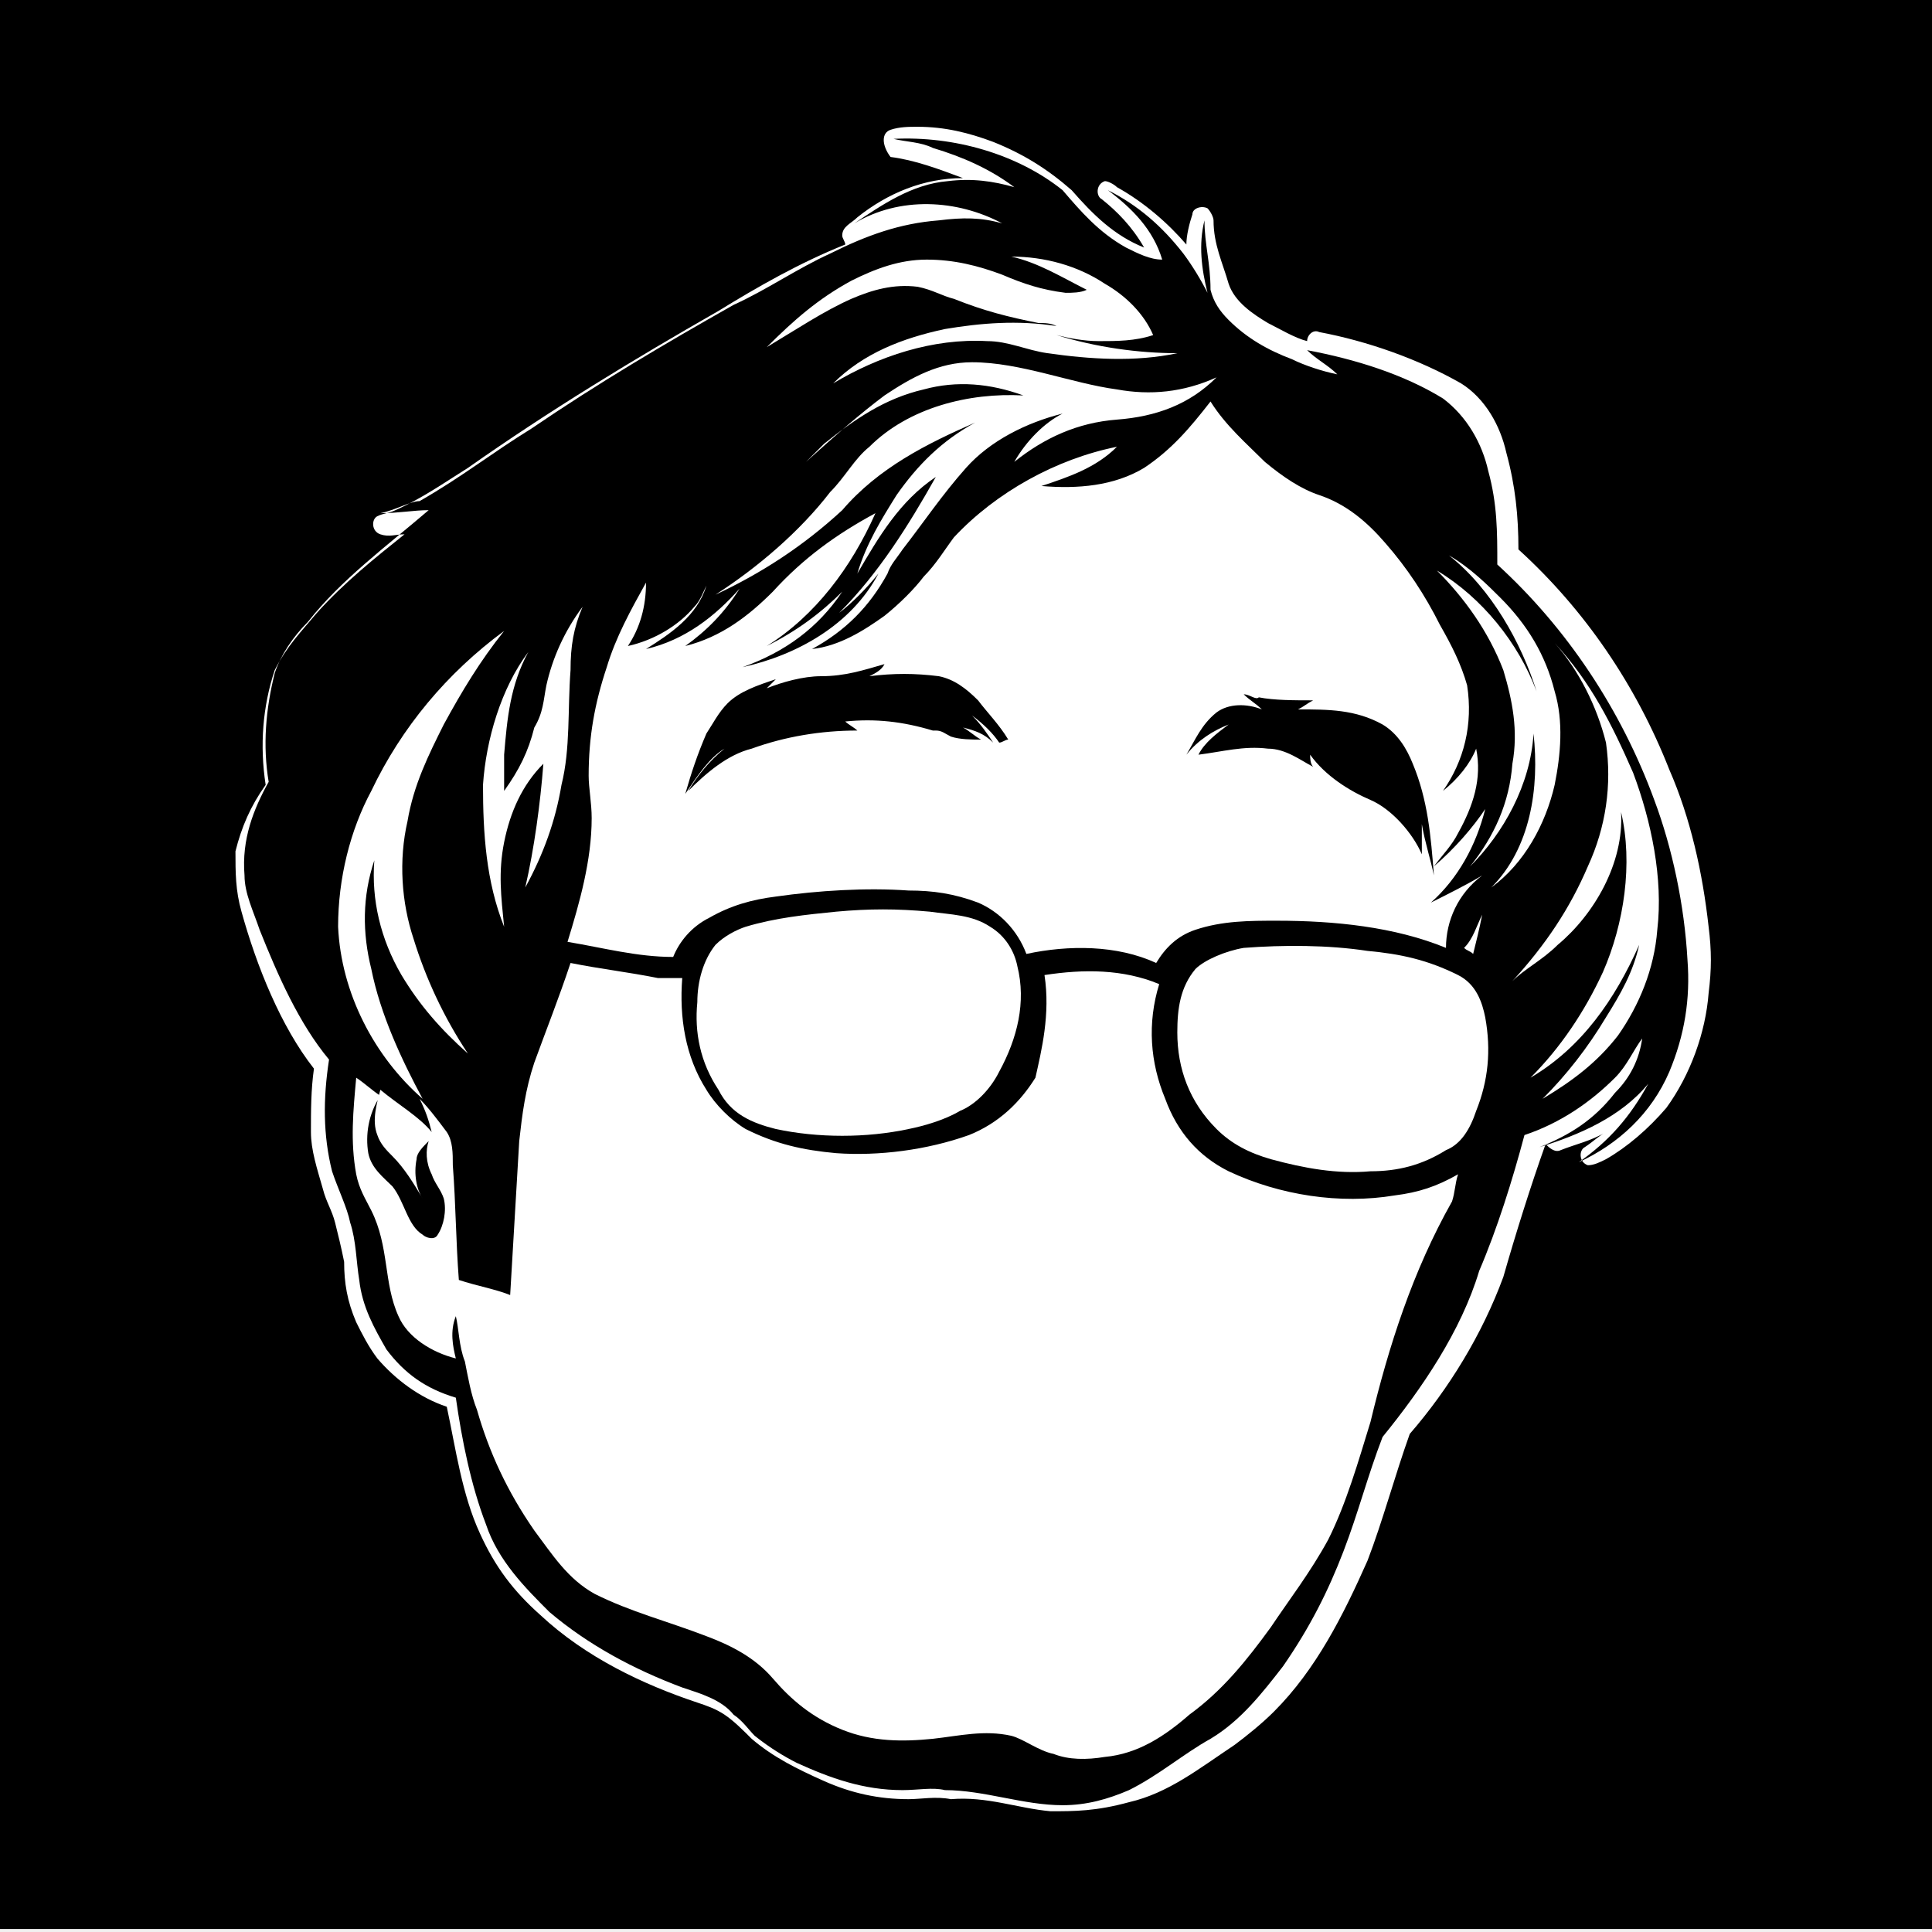
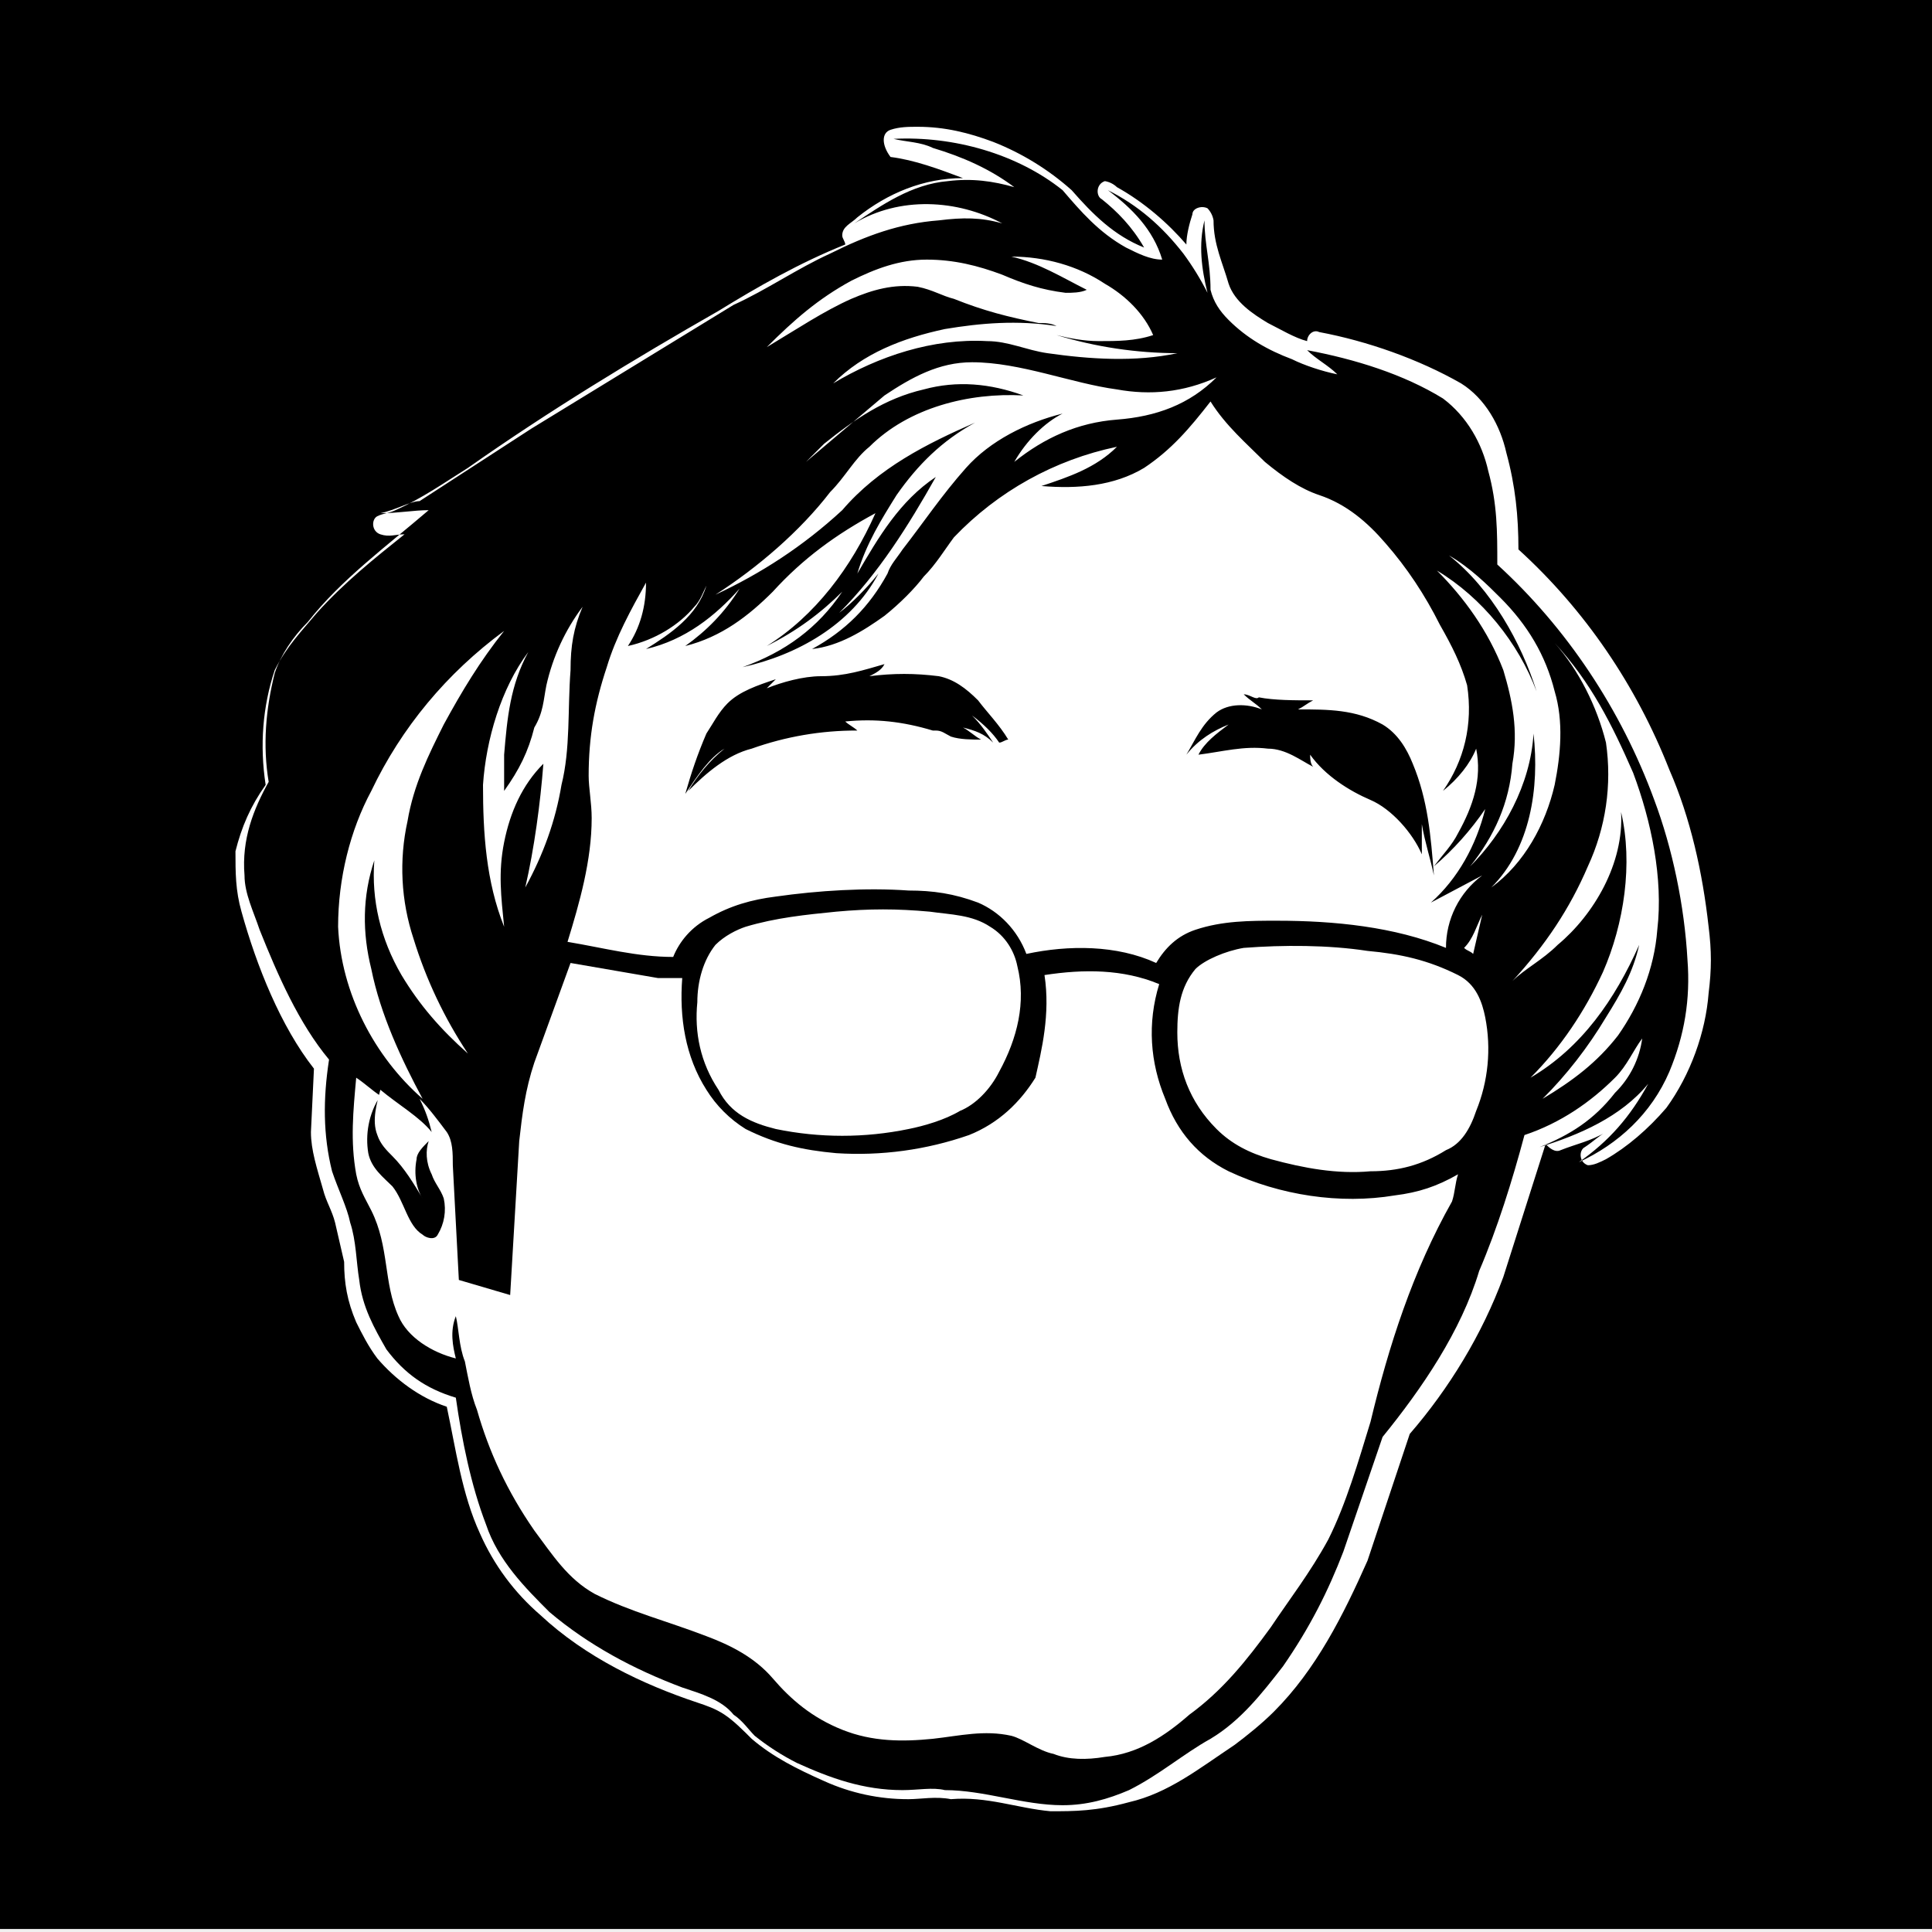
- <svg xmlns="http://www.w3.org/2000/svg" version="1.1" id="Layer_1" x="0px" y="0px" viewBox="0 0 64 64" style="enable-background:new 0 0 64 64;" xml:space="preserve">
-   <style type="text/css">
- 	.st0{fill:#FFFFFF;}
- </style>
-   <g id="Layer_2_00000158029372510716414120000012680685648114155940_">
-     <rect y="-0.1" width="64" height="64" />
-   </g>
-   <g id="_x23_ffffffff_00000090974933735041241200000001087064829001805228_">
-     <path class="st0" d="M29.5,4.3c0.3-0.1,0.6-0.1,0.9-0.1c0.9,0,1.7,0.2,2.5,0.5c1,0.4,1.8,0.9,2.6,1.6c0.7,0.8,1.4,1.5,2.4,1.9   c-0.4-0.7-0.9-1.2-1.4-1.6c-0.2-0.1-0.2-0.5,0.1-0.6c0.1,0,0.3,0.1,0.4,0.2c0.9,0.5,1.7,1.2,2.3,1.9c0-0.3,0.1-0.7,0.2-1   c0-0.2,0.3-0.3,0.5-0.2c0.1,0.1,0.2,0.3,0.2,0.4c0,0.8,0.3,1.4,0.5,2.1c0.2,0.6,0.8,1,1.3,1.3c0.4,0.2,0.9,0.5,1.3,0.6   c0-0.2,0.2-0.4,0.4-0.3c1.6,0.3,3.3,0.9,4.7,1.7c0.8,0.5,1.3,1.4,1.5,2.3c0.3,1.1,0.4,2.1,0.4,3.2c2.2,2,3.9,4.5,5,7.3   c0.7,1.6,1.1,3.4,1.3,5.2c0.1,0.8,0.1,1.4,0,2.2c-0.1,1.3-0.6,2.7-1.4,3.8c-0.6,0.7-1.3,1.3-2,1.7c-0.2,0.1-0.4,0.2-0.6,0.2   c-0.3-0.1-0.3-0.5-0.1-0.6c0.3-0.2,0.5-0.4,0.7-0.5c-0.5,0.3-1,0.4-1.5,0.6c-0.2,0.1-0.4-0.1-0.5-0.2c-0.5,1.4-1,3-1.4,4.4   c-0.7,1.9-1.8,3.7-3.1,5.2c-0.5,1.4-0.9,2.9-1.4,4.2c-0.8,1.8-1.7,3.6-3.1,5c-0.4,0.4-0.9,0.8-1.3,1.1c-1.2,0.8-2.2,1.6-3.5,1.9   C36.3,60,35.6,60,34.8,60c-1.1-0.1-2.1-0.5-3.3-0.4c-0.5-0.1-1,0-1.4,0c-1,0-1.9-0.2-2.8-0.6c-0.9-0.4-1.7-0.8-2.4-1.4   c-0.3-0.3-0.6-0.6-0.9-0.8s-0.6-0.3-0.9-0.4c-1.8-0.6-3.7-1.5-5.2-2.9c-0.9-0.8-1.5-1.6-2-2.7c-0.6-1.3-0.8-2.8-1.1-4.2   c-0.9-0.3-1.7-0.9-2.3-1.6c-0.3-0.4-0.5-0.8-0.7-1.2c-0.3-0.7-0.4-1.3-0.4-2c-0.1-0.5-0.2-0.9-0.3-1.3c-0.1-0.4-0.3-0.7-0.4-1.1   c-0.2-0.7-0.4-1.3-0.4-1.9c0-0.7,0-1.4,0.1-2.1C9.3,34,8.5,32,8,30.2c-0.2-0.7-0.2-1.3-0.2-2C8,27.4,8.3,26.7,8.8,26   c-0.2-1.3-0.1-2.6,0.3-3.8c0.4-0.8,0.9-1.3,1.4-1.9c0.9-1,1.9-1.8,2.9-2.6c-0.3,0-0.5,0.1-0.8,0s-0.3-0.5-0.1-0.6s0.4-0.1,0.6-0.2   c0.9-0.4,1.6-0.9,2.4-1.4c2.7-1.9,5.5-3.6,8.3-5.2c1.3-0.8,2.7-1.6,4.2-2.2c0-0.1-0.1-0.2-0.1-0.3c0-0.3,0.3-0.4,0.5-0.6   c1-0.8,2.2-1.3,3.5-1.3c-0.8-0.3-1.6-0.6-2.4-0.7C29.2,4.8,29.2,4.4,29.5,4.3 M29.6,4.6c0.4,0.1,0.9,0.1,1.3,0.3   c1,0.3,1.9,0.7,2.7,1.3C32.9,6,32.2,5.9,31.4,6c-1.2,0.1-2.2,0.8-3.1,1.4c1.5-0.9,3.4-0.8,4.9,0c-0.7-0.2-1.3-0.2-2.1-0.1   c-1.3,0.1-2.4,0.5-3.6,1.1c-1.1,0.5-2.1,1.2-3.2,1.7c-2.3,1.3-4.5,2.6-6.7,4.1c-1.3,0.8-2.3,1.6-3.7,2.4c-0.3,0-0.8,0.3-1.3,0.4   c0.6,0,1.1-0.1,1.6-0.1c-1.4,1.2-2.9,2.3-4,3.7c-0.5,0.5-0.9,1.1-1.1,1.7c-0.3,1.2-0.4,2.4-0.2,3.6C8.4,26.8,8,27.8,8.1,29   c0,0.6,0.3,1.2,0.5,1.8c0.6,1.5,1.3,3.1,2.3,4.3c-0.2,1.3-0.2,2.5,0.1,3.7c0.2,0.6,0.5,1.2,0.6,1.7c0.2,0.6,0.2,1.3,0.3,1.9   c0.1,0.9,0.5,1.6,0.9,2.3c0.6,0.8,1.3,1.3,2.3,1.6c0.2,1.4,0.5,2.9,1,4.2c0.4,1.2,1.3,2.1,2.1,2.9c1.3,1.1,2.8,1.9,4.4,2.5   c0.6,0.2,1.3,0.4,1.7,0.9c0.3,0.2,0.5,0.5,0.7,0.7c0.5,0.4,1,0.7,1.4,0.9c1.1,0.5,2.2,0.9,3.5,0.9c0.5,0,1-0.1,1.4,0   c1.3,0,2.6,0.5,3.9,0.5c0.8,0,1.5-0.2,2.2-0.5c1-0.5,1.8-1.2,2.7-1.7c1-0.6,1.7-1.5,2.4-2.4c0.9-1.3,1.5-2.5,2-3.8   c0.5-1.3,0.8-2.5,1.3-3.8c1.3-1.6,2.6-3.5,3.2-5.5c0.6-1.4,1.1-3,1.5-4.5c1.2-0.4,2.2-1.1,3-1.9c0.4-0.4,0.6-0.9,0.9-1.3   c-0.1,0.7-0.4,1.3-0.9,1.8c-0.7,0.9-1.5,1.4-2.5,1.8c1.3-0.4,2.7-1,3.6-2.1c-0.6,1.1-1.3,1.9-2.3,2.6c1.3-0.6,2.4-1.6,3-3   c0.5-1.2,0.7-2.4,0.6-3.7c-0.1-1.8-0.5-3.7-1.1-5.3c-1.1-3-2.9-5.7-5.2-7.8c0-1.1,0-2-0.3-3.1c-0.2-0.9-0.7-1.8-1.5-2.4   c-1.3-0.8-2.9-1.3-4.5-1.6c0.3,0.3,0.7,0.5,1,0.8c-0.5-0.1-1.1-0.3-1.5-0.5c-0.8-0.3-1.5-0.7-2.1-1.3c-0.3-0.3-0.5-0.6-0.6-1   c0-0.9-0.2-1.5-0.2-2.3c-0.2,0.8-0.1,1.6,0.1,2.4c-0.2-0.4-0.5-0.9-0.8-1.3c-0.7-0.9-1.5-1.6-2.5-2.1c0.8,0.6,1.5,1.3,1.8,2.3   c-0.4,0-0.8-0.2-1.2-0.4c-0.9-0.5-1.5-1.2-2.1-1.9C33.7,5.1,31.6,4.5,29.6,4.6z" />
-     <path class="st0" d="M33.5,8.5c1.1,0,2.2,0.3,3.1,0.9c0.7,0.4,1.3,1,1.6,1.7c-0.6,0.2-1.2,0.2-1.8,0.2c-0.5,0-1-0.1-1.4-0.2   c1.3,0.4,2.7,0.6,4,0.6c-1.4,0.3-2.9,0.2-4.3,0c-0.7-0.1-1.3-0.4-2-0.4c-1.8-0.1-3.6,0.5-5.1,1.4c1-1,2.3-1.5,3.7-1.8   c1.2-0.2,2.4-0.3,3.7-0.1c-0.2-0.1-0.4-0.1-0.6-0.1c-1-0.2-1.8-0.4-2.8-0.8c-0.4-0.1-0.7-0.3-1.2-0.4c-0.8-0.1-1.5,0.1-2.2,0.4   c-0.9,0.4-1.8,1-2.8,1.6c0.9-0.9,1.7-1.6,2.8-2.2c0.8-0.4,1.6-0.7,2.5-0.7c0.9,0,1.7,0.2,2.5,0.5c0.7,0.3,1.3,0.5,2.1,0.6   c0.2,0,0.5,0,0.7-0.1C35.2,9.2,34.4,8.7,33.5,8.5z" />
-     <path class="st0" d="M29.3,13.1c0.9-0.6,1.8-1.1,2.9-1.1c1.6,0,3.3,0.7,4.8,0.9c1.1,0.2,2.2,0.1,3.3-0.4c-0.9,0.9-2,1.3-3.3,1.4   c-1.3,0.1-2.4,0.6-3.4,1.4c0.4-0.7,1-1.3,1.6-1.6C34,14,32.8,14.6,32,15.5c-0.8,0.9-1.4,1.8-2.1,2.7c-0.2,0.3-0.4,0.5-0.5,0.8   c-0.6,1.1-1.4,1.9-2.5,2.5c0.9-0.1,1.7-0.6,2.4-1.1c0.5-0.4,1-0.9,1.3-1.3c0.4-0.4,0.7-0.9,1-1.3c1.4-1.5,3.4-2.6,5.4-3   c-0.7,0.7-1.6,1-2.5,1.3c1.2,0.1,2.4,0,3.4-0.6c0.9-0.6,1.5-1.3,2.2-2.2c0.5,0.8,1.2,1.4,1.8,2c0.6,0.5,1.2,0.9,1.8,1.1   c0.9,0.3,1.6,0.9,2.2,1.6c0.7,0.8,1.3,1.7,1.8,2.7c0.4,0.7,0.7,1.3,0.9,2c0.2,1.3-0.1,2.5-0.8,3.5c0.5-0.4,0.9-0.9,1.1-1.4   c0.2,1-0.1,1.9-0.6,2.8c-0.2,0.4-0.5,0.7-0.8,1.1c0.7-0.6,1.3-1.3,1.7-1.9c-0.3,1.2-0.9,2.3-1.8,3.1c0.6-0.3,1.2-0.6,1.7-0.9   c-0.8,0.6-1.2,1.5-1.2,2.4c-1.7-0.7-3.7-0.9-5.6-0.9c-0.9,0-1.8,0-2.7,0.3c-0.6,0.2-1,0.6-1.3,1.1c-1.3-0.6-2.9-0.6-4.3-0.3   c-0.3-0.8-0.9-1.4-1.6-1.7c-0.8-0.3-1.5-0.4-2.3-0.4c-1.4-0.1-3,0-4.4,0.2c-0.8,0.1-1.5,0.3-2.2,0.7c-0.6,0.3-1,0.8-1.2,1.3   c-1.2,0-2.3-0.3-3.5-0.5c0.4-1.3,0.8-2.7,0.8-4.1c0-0.5-0.1-1-0.1-1.4c0-1.3,0.2-2.4,0.6-3.6c0.3-1,0.8-1.9,1.3-2.8   c0,0.8-0.2,1.5-0.6,2.1c0.9-0.2,1.7-0.7,2.2-1.3c0.2-0.2,0.3-0.5,0.4-0.7c-0.3,1-1.2,1.6-2,2.1c1.3-0.3,2.3-1.1,3.1-2   c-0.5,0.8-1.1,1.4-1.8,1.9c1.2-0.3,2.1-1,2.9-1.8c1-1.1,2.1-1.9,3.4-2.6c-0.8,1.8-2,3.4-3.6,4.4c1-0.5,1.8-1.1,2.5-1.8   c-0.8,1.2-1.9,2-3.3,2.5c1.8-0.4,3.6-1.4,4.5-3.1c-0.4,0.5-0.9,1-1.3,1.3c1.3-1.3,2.3-2.9,3.2-4.5c-1.2,0.8-1.9,2-2.6,3.2   c0.3-1,0.8-1.8,1.3-2.6c0.7-1,1.5-1.8,2.6-2.4c-1.6,0.7-3.2,1.5-4.4,2.9c-1.3,1.2-2.7,2.1-4.2,2.8c1.4-0.9,2.8-2.1,3.8-3.4   c0.5-0.5,0.8-1.1,1.3-1.5c1.3-1.3,3.3-1.8,5.1-1.7c-1.1-0.4-2.2-0.5-3.3-0.2c-1.3,0.3-2.3,1-3.3,1.8c-0.2,0.2-0.4,0.4-0.6,0.6   C27.7,14.4,28.5,13.7,29.3,13.1 M27.2,22.4c-0.6,0-1.3,0.2-1.8,0.4c0.1-0.1,0.2-0.2,0.3-0.3c-0.6,0.2-1.2,0.4-1.6,0.8   c-0.3,0.3-0.5,0.7-0.7,1c-0.3,0.7-0.5,1.3-0.7,2c0.4-0.6,0.8-1.2,1.3-1.5c-0.5,0.4-0.9,0.9-1.2,1.4c0.6-0.6,1.3-1.2,2.1-1.4   c1.1-0.4,2.3-0.6,3.5-0.6c-0.1-0.1-0.3-0.2-0.4-0.3c1-0.1,1.9,0,2.9,0.3l0,0l0,0h0.1c0.2,0,0.3,0.1,0.5,0.2c0.3,0.1,0.7,0.1,1,0.1   c-0.2-0.1-0.4-0.3-0.6-0.4c0.4,0.1,0.7,0.2,1,0.5c-0.2-0.3-0.4-0.6-0.7-0.9c0.4,0.3,0.7,0.6,0.9,0.9c0.1,0,0.2-0.1,0.3-0.1   c-0.3-0.5-0.7-0.9-1-1.3c-0.4-0.4-0.8-0.7-1.3-0.8c-0.8-0.1-1.5-0.1-2.3,0c0.2-0.1,0.4-0.2,0.5-0.4C28.6,22.2,28,22.4,27.2,22.4    M41.2,23c0.2,0.2,0.4,0.3,0.6,0.5c-0.5-0.2-1.1-0.2-1.5,0.1c-0.5,0.4-0.7,0.9-1,1.4c0.4-0.5,0.9-0.8,1.4-1c-0.4,0.3-0.8,0.6-1,1   c0.8-0.1,1.5-0.3,2.3-0.2c0.6,0,1.1,0.4,1.5,0.6c-0.1-0.1-0.1-0.3-0.1-0.4c0.5,0.7,1.3,1.2,2,1.5s1.4,1.1,1.7,1.8c0-0.3,0-0.7,0-1   c0.1,0.6,0.3,1.2,0.4,1.7c-0.1-1.3-0.2-2.5-0.7-3.7c-0.2-0.5-0.5-1-1-1.3c-0.9-0.5-1.8-0.5-2.8-0.5c0.2-0.1,0.3-0.2,0.5-0.3   c-0.6,0-1.3,0-1.8-0.1C41.6,23.2,41.4,23,41.2,23z" />
-     <path class="st0" d="M48,18.4c0.7,0.4,1.3,1,1.7,1.4c0.9,0.9,1.5,1.9,1.8,3.1c0.3,1,0.2,2.1,0,3.1c-0.3,1.3-1,2.6-2.1,3.4   c1.3-1.3,1.6-3.3,1.4-5.1c-0.1,1.7-1,3.3-2.1,4.4c0.8-1,1.3-2.1,1.4-3.4c0.2-1.1,0-2.1-0.3-3.1c-0.5-1.3-1.3-2.4-2.2-3.3   c1.5,0.9,2.7,2.4,3.3,4C50.4,21.3,49.4,19.5,48,18.4z" />
-     <path class="st0" d="M18.1,22.7c0.2-0.9,0.6-1.8,1.2-2.6c-0.3,0.7-0.4,1.3-0.4,2.1c-0.1,1.3,0,2.6-0.3,3.8   c-0.2,1.2-0.6,2.3-1.2,3.4c0.3-1.3,0.5-2.8,0.6-4.1c-0.7,0.7-1.1,1.6-1.3,2.6c-0.2,1-0.1,1.8,0,2.8C16.1,29.2,16,27.6,16,26   c0.1-1.5,0.6-3.2,1.5-4.4c-0.6,1.1-0.7,2.2-0.8,3.4c0,0.4,0,0.8,0,1.2c0.5-0.7,0.8-1.3,1-2.1C18,23.6,18,23.2,18.1,22.7z" />
-     <path class="st0" d="M12.3,26.2c1-2.1,2.5-3.9,4.4-5.3c-0.8,1-1.4,2-2,3.1c-0.5,1-1,2-1.2,3.2c-0.3,1.3-0.2,2.7,0.2,3.9   c0.4,1.3,1,2.6,1.8,3.8c-0.9-0.8-1.6-1.6-2.2-2.6c-0.7-1.2-1-2.5-0.9-3.8c-0.4,1.2-0.4,2.4-0.1,3.6c0.3,1.5,1,3,1.7,4.3   c-1.6-1.4-2.7-3.5-2.8-5.7C11.2,29.1,11.6,27.5,12.3,26.2z" />
-     <path class="st0" d="M51.5,21.3c1.2,1.3,1.9,2.7,2.6,4.3c0.6,1.6,1,3.5,0.8,5.2c-0.1,1.3-0.6,2.5-1.3,3.5c-0.7,0.9-1.5,1.5-2.5,2.1   c0.8-0.8,1.5-1.7,2.1-2.7c0.5-0.8,0.9-1.5,1.1-2.4c-0.8,1.8-1.9,3.4-3.6,4.4c1-1,1.8-2.2,2.4-3.5c0.7-1.6,1-3.6,0.6-5.3   c0.1,1.7-0.9,3.4-2.1,4.4c-0.5,0.5-1.1,0.8-1.5,1.2c1.1-1.2,1.9-2.4,2.5-3.8c0.6-1.3,0.8-2.7,0.6-4.1   C52.9,23.4,52.3,22.2,51.5,21.3z" />
-     <path class="st0" d="M27.7,30.2c1.1-0.1,2-0.1,3.1,0c0.7,0.1,1.4,0.1,2,0.5c0.5,0.3,0.8,0.8,0.9,1.3c0.3,1.2,0,2.4-0.6,3.5   c-0.3,0.6-0.8,1.1-1.3,1.3c-0.5,0.3-1.2,0.5-1.7,0.6c-1.4,0.3-3,0.3-4.4,0c-0.8-0.2-1.5-0.5-1.9-1.3c-0.6-0.9-0.8-1.9-0.7-2.9   c0-0.7,0.2-1.4,0.6-1.9c0.3-0.3,0.7-0.5,1-0.6C25.7,30.4,26.7,30.3,27.7,30.2z" />
-     <path class="st0" d="M49.1,30.3c-0.1,0.5-0.2,0.9-0.3,1.3c-0.1-0.1-0.2-0.1-0.3-0.2C48.8,31.1,48.9,30.7,49.1,30.3z" />
-     <path class="st0" d="M41.2,31.4c1.3-0.1,2.8-0.1,4.1,0.1c1.1,0.1,2,0.3,3,0.8c0.6,0.3,0.8,0.9,0.9,1.4c0.2,1.1,0.1,2.1-0.3,3.1   c-0.2,0.6-0.5,1.1-1,1.3c-0.8,0.5-1.6,0.7-2.5,0.7c-1.1,0.1-2.2-0.1-3.3-0.4c-0.7-0.2-1.3-0.5-1.8-1c-0.9-0.9-1.3-2-1.3-3.2   c0-0.8,0.1-1.5,0.6-2.1C39.9,31.8,40.6,31.5,41.2,31.4z" />
-     <path class="st0" d="M34.6,32.3c1.3-0.2,2.6-0.2,3.8,0.3c-0.4,1.3-0.3,2.6,0.2,3.8c0.4,1.1,1.1,1.9,2.1,2.4   c1.7,0.8,3.7,1.1,5.5,0.8c0.8-0.1,1.4-0.3,2.1-0.7c-0.1,0.3-0.1,0.6-0.2,0.9c-1.3,2.3-2.1,4.8-2.7,7.3c-0.4,1.3-0.8,2.7-1.4,3.9   c-0.6,1.1-1.3,2-1.9,2.9c-0.8,1.1-1.6,2.1-2.7,2.9c-0.8,0.7-1.7,1.3-2.8,1.4c-0.6,0.1-1.2,0.1-1.7-0.1c-0.5-0.1-1-0.5-1.4-0.6   c-0.9-0.2-1.7,0-2.6,0.1c-1,0.1-2,0.1-3-0.3c-1-0.4-1.7-1-2.3-1.7c-0.6-0.7-1.4-1.1-2.2-1.4c-1.3-0.5-2.5-0.8-3.7-1.4   c-0.9-0.5-1.4-1.3-2-2.1c-0.9-1.3-1.5-2.6-1.9-4c-0.2-0.5-0.3-1.1-0.4-1.6c-0.2-0.5-0.2-1.1-0.3-1.5c-0.2,0.5-0.1,1,0,1.4   c-0.8-0.2-1.6-0.7-1.9-1.4c-0.5-1.1-0.3-2.3-0.9-3.5c-0.2-0.4-0.4-0.7-0.5-1.2c-0.2-1.1-0.1-2.1,0-3.2c0.3,0.2,0.5,0.4,0.8,0.6   c-0.4,0.6-0.5,1.3-0.4,1.9c0.1,0.5,0.5,0.8,0.8,1.1c0.4,0.5,0.5,1.3,1,1.6c0.1,0.1,0.4,0.2,0.5,0c0.2-0.3,0.3-0.8,0.2-1.2   c-0.1-0.3-0.3-0.5-0.4-0.8c-0.2-0.4-0.2-0.8-0.1-1.1c-0.2,0.2-0.4,0.4-0.4,0.6c-0.1,0.5,0,1,0.2,1.3c-0.3-0.5-0.6-1-1-1.4   c-0.2-0.2-0.4-0.4-0.5-0.7c-0.2-0.5,0-1.1,0.1-1.5c0.6,0.5,1.3,0.9,1.7,1.4c-0.1-0.4-0.2-0.7-0.4-1.1c0.3,0.3,0.6,0.7,0.9,1.1   c0.2,0.3,0.2,0.7,0.2,1.1c0.1,1.3,0.1,2.5,0.2,3.8c0.6,0.2,1.2,0.3,1.7,0.5c0.1-1.7,0.2-3.4,0.3-5.1c0.1-0.9,0.2-1.7,0.5-2.6   c0.4-1.1,0.8-2.1,1.2-3.3c1,0.2,1.9,0.3,2.9,0.5c0.3,0,0.5,0,0.8,0c-0.1,1.3,0.1,2.6,0.8,3.7c0.3,0.5,0.8,1,1.3,1.3   c1,0.5,1.9,0.7,3,0.8c1.4,0.1,3-0.1,4.4-0.6c1-0.4,1.7-1.1,2.2-1.9C34.5,34.8,34.8,33.6,34.6,32.3z" />
+ <svg xmlns="http://www.w3.org/2000/svg" viewBox="0 0 64 64">
+   <path d="M0-.1h64v64H0z" />
+   <g fill="#fff">
+     <path d="M29.5 4.3c.3-.1.6-.1.9-.1.9 0 1.7.2 2.5.5a8.69 8.69 0 0 1 2.6 1.6c.7.8 1.4 1.5 2.4 1.9-.4-.7-.9-1.2-1.4-1.6-.2-.1-.2-.5.1-.6a.76.76 0 0 1 .4.2c.9.5 1.7 1.2 2.3 1.9 0-.3.1-.7.2-1 0-.2.3-.3.5-.2a.76.76 0 0 1 .2.4c0 .8.3 1.4.5 2.1.2.6.8 1 1.3 1.3.4.2.9.5 1.3.6 0-.2.2-.4.4-.3 1.6.3 3.3.9 4.7 1.7.8.5 1.3 1.4 1.5 2.3.3 1.1.4 2.1.4 3.2 2.2 2 3.9 4.5 5 7.3.7 1.6 1.1 3.4 1.3 5.2.1.8.1 1.4 0 2.2-.1 1.3-.6 2.7-1.4 3.8-.6.7-1.3 1.3-2 1.7-.2.1-.4.2-.6.2-.3-.1-.3-.5-.1-.6.3-.2.5-.4.7-.5-.5.3-1 .4-1.5.6-.2.1-.4-.1-.5-.2l-1.4 4.4c-.7 1.9-1.8 3.7-3.1 5.2l-1.4 4.2c-.8 1.8-1.7 3.6-3.1 5-.4.4-.9.8-1.3 1.1-1.2.8-2.2 1.6-3.5 1.9-1.1.3-1.8.3-2.6.3-1.1-.1-2.1-.5-3.3-.4-.5-.1-1 0-1.4 0a6.71 6.71 0 0 1-2.8-.6c-.9-.4-1.7-.8-2.4-1.4-.3-.3-.6-.6-.9-.8s-.6-.3-.9-.4c-1.8-.6-3.7-1.5-5.2-2.9a7.62 7.62 0 0 1-2-2.7c-.6-1.3-.8-2.8-1.1-4.2-.9-.3-1.7-.9-2.3-1.6-.3-.4-.5-.8-.7-1.2-.3-.7-.4-1.3-.4-2l-.3-1.3c-.1-.4-.3-.7-.4-1.1-.2-.7-.4-1.3-.4-1.9l.1-2.1C9.3 34 8.5 32 8 30.2c-.2-.7-.2-1.3-.2-2 .2-.8.5-1.5 1-2.2-.2-1.3-.1-2.6.3-3.8.4-.8.9-1.3 1.4-1.9.9-1 1.9-1.8 2.9-2.6-.3 0-.5.1-.8 0s-.3-.5-.1-.6.4-.1.6-.2c.9-.4 1.6-.9 2.4-1.4 2.7-1.9 5.5-3.6 8.3-5.2 1.3-.8 2.7-1.6 4.2-2.2 0-.1-.1-.2-.1-.3 0-.3.3-.4.5-.6 1-.8 2.2-1.3 3.5-1.3-.8-.3-1.6-.6-2.4-.7-.3-.4-.3-.8 0-.9m.1.3c.4.1.9.1 1.3.3 1 .3 1.9.7 2.7 1.3-.7-.2-1.4-.3-2.2-.2-1.2.1-2.2.8-3.1 1.4 1.5-.9 3.4-.8 4.9 0-.7-.2-1.3-.2-2.1-.1-1.3.1-2.4.5-3.6 1.1-1.1.5-2.1 1.2-3.2 1.7l-6.7 4.1-3.7 2.4c-.3 0-.8.3-1.3.4.6 0 1.1-.1 1.6-.1-1.4 1.2-2.9 2.3-4 3.7-.5.5-.9 1.1-1.1 1.7-.3 1.2-.4 2.4-.2 3.6-.5.9-.9 1.9-.8 3.1 0 .6.3 1.2.5 1.8.6 1.5 1.3 3.1 2.3 4.3-.2 1.3-.2 2.5.1 3.7.2.6.5 1.2.6 1.7.2.6.2 1.3.3 1.9.1.9.5 1.6.9 2.3.6.8 1.3 1.3 2.3 1.6.2 1.4.5 2.9 1 4.2.4 1.2 1.3 2.1 2.1 2.9 1.3 1.1 2.8 1.9 4.4 2.5.6.2 1.3.4 1.7.9.3.2.5.5.7.7a8.05 8.05 0 0 0 1.4.9c1.1.5 2.2.9 3.5.9.5 0 1-.1 1.4 0 1.3 0 2.6.5 3.9.5.8 0 1.5-.2 2.2-.5 1-.5 1.8-1.2 2.7-1.7 1-.6 1.7-1.5 2.4-2.4.9-1.3 1.5-2.5 2-3.8l1.3-3.8c1.3-1.6 2.6-3.5 3.2-5.5.6-1.4 1.1-3 1.5-4.5 1.2-.4 2.2-1.1 3-1.9.4-.4.6-.9.9-1.3a3.1 3.1 0 0 1-.9 1.8c-.7.9-1.5 1.4-2.5 1.8 1.3-.4 2.7-1 3.6-2.1-.6 1.1-1.3 1.9-2.3 2.6 1.3-.6 2.4-1.6 3-3 .5-1.2.7-2.4.6-3.7-.1-1.8-.5-3.7-1.1-5.3-1.1-3-2.9-5.7-5.2-7.8 0-1.1 0-2-.3-3.1-.2-.9-.7-1.8-1.5-2.4-1.3-.8-2.9-1.3-4.5-1.6.3.3.7.5 1 .8-.5-.1-1.1-.3-1.5-.5-.8-.3-1.5-.7-2.1-1.3-.3-.3-.5-.6-.6-1 0-.9-.2-1.5-.2-2.3-.2.8-.1 1.6.1 2.4a9.13 9.13 0 0 0-.8-1.3c-.7-.9-1.5-1.6-2.5-2.1.8.6 1.5 1.3 1.8 2.3-.4 0-.8-.2-1.2-.4-.9-.5-1.5-1.2-2.1-1.9-1.5-1.2-3.6-1.8-5.6-1.7zm3.9 3.9c1.1 0 2.2.3 3.1.9.7.4 1.3 1 1.6 1.7-.6.2-1.2.2-1.8.2-.5 0-1-.1-1.4-.2a13.86 13.86 0 0 0 4 .6c-1.4.3-2.9.2-4.3 0-.7-.1-1.3-.4-2-.4-1.8-.1-3.6.5-5.1 1.4 1-1 2.3-1.5 3.7-1.8 1.2-.2 2.4-.3 3.7-.1-.2-.1-.4-.1-.6-.1-1-.2-1.8-.4-2.8-.8-.4-.1-.7-.3-1.2-.4-.8-.1-1.5.1-2.2.4-.9.4-1.8 1-2.8 1.6.9-.9 1.7-1.6 2.8-2.2.8-.4 1.6-.7 2.5-.7s1.7.2 2.5.5c.7.3 1.3.5 2.1.6.2 0 .5 0 .7-.1-.8-.4-1.6-.9-2.5-1.1zm-4.2 4.6c.9-.6 1.8-1.1 2.9-1.1 1.6 0 3.3.7 4.8.9 1.1.2 2.2.1 3.3-.4-.9.9-2 1.3-3.3 1.4s-2.4.6-3.4 1.4c.4-.7 1-1.3 1.6-1.6-1.2.3-2.4.9-3.2 1.8s-1.4 1.8-2.1 2.7c-.2.3-.4.5-.5.8-.6 1.1-1.4 1.9-2.5 2.5.9-.1 1.7-.6 2.4-1.1.5-.4 1-.9 1.3-1.3.4-.4.7-.9 1-1.3a10.39 10.39 0 0 1 5.4-3c-.7.7-1.6 1-2.5 1.3 1.2.1 2.4 0 3.4-.6.9-.6 1.5-1.3 2.2-2.2.5.8 1.2 1.4 1.8 2 .6.5 1.2.9 1.8 1.1.9.3 1.6.9 2.2 1.6.7.8 1.3 1.7 1.8 2.7.4.7.7 1.3.9 2 .2 1.3-.1 2.5-.8 3.5.5-.4.9-.9 1.1-1.4.2 1-.1 1.9-.6 2.8-.2.4-.5.7-.8 1.1a9.7 9.7 0 0 0 1.7-1.9c-.3 1.2-.9 2.3-1.8 3.1l1.7-.9a2.98 2.98 0 0 0-1.2 2.4c-1.7-.7-3.7-.9-5.6-.9-.9 0-1.8 0-2.7.3-.6.2-1 .6-1.3 1.1-1.3-.6-2.9-.6-4.3-.3-.3-.8-.9-1.4-1.6-1.7-.8-.3-1.5-.4-2.3-.4-1.4-.1-3 0-4.4.2-.8.1-1.5.3-2.2.7-.6.3-1 .8-1.2 1.3-1.2 0-2.3-.3-3.5-.5.4-1.3.8-2.7.8-4.1 0-.5-.1-1-.1-1.4 0-1.3.2-2.4.6-3.6.3-1 .8-1.9 1.3-2.8 0 .8-.2 1.5-.6 2.1.9-.2 1.7-.7 2.2-1.3.2-.2.3-.5.4-.7-.3 1-1.2 1.6-2 2.1 1.3-.3 2.3-1.1 3.1-2-.5.8-1.1 1.4-1.8 1.9 1.2-.3 2.1-1 2.9-1.8 1-1.1 2.1-1.9 3.4-2.6-.8 1.8-2 3.4-3.6 4.4 1-.5 1.8-1.1 2.5-1.8-.8 1.2-1.9 2-3.3 2.5 1.8-.4 3.6-1.4 4.5-3.1-.4.5-.9 1-1.3 1.3 1.3-1.3 2.3-2.9 3.2-4.5-1.2.8-1.9 2-2.6 3.2.3-1 .8-1.8 1.3-2.6.7-1 1.5-1.8 2.6-2.4-1.6.7-3.2 1.5-4.4 2.9-1.3 1.2-2.7 2.1-4.2 2.8 1.4-.9 2.8-2.1 3.8-3.4.5-.5.8-1.1 1.3-1.5 1.3-1.3 3.3-1.8 5.1-1.7-1.1-.4-2.2-.5-3.3-.2-1.3.3-2.3 1-3.3 1.8l-.6.6 2.6-2.2m-2.1 9.3c-.6 0-1.3.2-1.8.4l.3-.3c-.6.2-1.2.4-1.6.8-.3.3-.5.7-.7 1-.3.7-.5 1.3-.7 2 .4-.6.8-1.2 1.3-1.5-.5.4-.9.9-1.2 1.4.6-.6 1.3-1.2 2.1-1.4a10.3 10.3 0 0 1 3.5-.6c-.1-.1-.3-.2-.4-.3 1-.1 1.9 0 2.9.3h0 0 .1c.2 0 .3.1.5.2.3.1.7.1 1 .1-.2-.1-.4-.3-.6-.4.4.1.7.2 1 .5-.2-.3-.4-.6-.7-.9.4.3.7.6.9.9.1 0 .2-.1.3-.1-.3-.5-.7-.9-1-1.3-.4-.4-.8-.7-1.3-.8-.8-.1-1.5-.1-2.3 0 .2-.1.4-.2.5-.4-.7.2-1.3.4-2.1.4m14 .6c.2.2.4.3.6.5-.5-.2-1.1-.2-1.5.1-.5.4-.7.9-1 1.4.4-.5.9-.8 1.4-1-.4.3-.8.6-1 1 .8-.1 1.5-.3 2.3-.2.6 0 1.1.4 1.5.6-.1-.1-.1-.3-.1-.4.5.7 1.3 1.2 2 1.5s1.4 1.1 1.7 1.8v-1c.1.6.3 1.2.4 1.7-.1-1.3-.2-2.5-.7-3.7-.2-.5-.5-1-1-1.3-.9-.5-1.8-.5-2.8-.5.2-.1.3-.2.5-.3-.6 0-1.3 0-1.8-.1-.1.1-.3-.1-.5-.1zm6.8-4.6c.7.4 1.3 1 1.7 1.4.9.9 1.5 1.9 1.8 3.1.3 1 .2 2.1 0 3.1-.3 1.3-1 2.6-2.1 3.4 1.3-1.3 1.6-3.3 1.4-5.1-.1 1.7-1 3.3-2.1 4.4.8-1 1.3-2.1 1.4-3.4.2-1.1 0-2.1-.3-3.1-.5-1.3-1.3-2.4-2.2-3.3 1.5.9 2.7 2.4 3.3 4-.5-1.6-1.5-3.4-2.9-4.5zm-29.9 4.3a6.82 6.82 0 0 1 1.2-2.6c-.3.7-.4 1.3-.4 2.1-.1 1.3 0 2.6-.3 3.8-.2 1.2-.6 2.3-1.2 3.4.3-1.3.5-2.8.6-4.1-.7.7-1.1 1.6-1.3 2.6s-.1 1.8 0 2.8c-.6-1.5-.7-3.1-.7-4.7.1-1.5.6-3.2 1.5-4.4-.6 1.1-.7 2.2-.8 3.4v1.2c.5-.7.8-1.3 1-2.1.3-.5.3-.9.4-1.4zm-5.8 3.5c1-2.1 2.5-3.9 4.4-5.3-.8 1-1.4 2-2 3.1-.5 1-1 2-1.2 3.2a7.35 7.35 0 0 0 .2 3.9 14.65 14.65 0 0 0 1.8 3.8c-.9-.8-1.6-1.6-2.2-2.6-.7-1.2-1-2.5-.9-3.8-.4 1.2-.4 2.4-.1 3.6.3 1.5 1 3 1.7 4.3-1.6-1.4-2.7-3.5-2.8-5.7 0-1.6.4-3.2 1.1-4.5zm39.2-4.9c1.2 1.3 1.9 2.7 2.6 4.3.6 1.6 1 3.5.8 5.2-.1 1.3-.6 2.5-1.3 3.5-.7.9-1.5 1.5-2.5 2.1.8-.8 1.5-1.7 2.1-2.7.5-.8.9-1.5 1.1-2.4-.8 1.8-1.9 3.4-3.6 4.4 1-1 1.8-2.2 2.4-3.5.7-1.6 1-3.6.6-5.3.1 1.7-.9 3.4-2.1 4.4-.5.5-1.1.8-1.5 1.2 1.1-1.2 1.9-2.4 2.5-3.8a7.25 7.25 0 0 0 .6-4.1c-.3-1.2-.9-2.4-1.7-3.3zm-23.8 8.9c1.1-.1 2-.1 3.1 0 .7.1 1.4.1 2 .5.5.3.8.8.9 1.3.3 1.2 0 2.4-.6 3.5-.3.6-.8 1.1-1.3 1.3-.5.3-1.2.5-1.7.6a10.87 10.87 0 0 1-4.4 0c-.8-.2-1.5-.5-1.9-1.3-.6-.9-.8-1.9-.7-2.9 0-.7.2-1.4.6-1.9.3-.3.7-.5 1-.6 1-.3 2-.4 3-.5zm21.4.1l-.3 1.3c-.1-.1-.2-.1-.3-.2.3-.3.4-.7.6-1.1zm-7.9 1.1c1.3-.1 2.8-.1 4.1.1 1.1.1 2 .3 3 .8.6.3.8.9.9 1.4a5.44 5.44 0 0 1-.3 3.1c-.2.6-.5 1.1-1 1.3-.8.5-1.6.7-2.5.7-1.1.1-2.2-.1-3.3-.4-.7-.2-1.3-.5-1.8-1-.9-.9-1.3-2-1.3-3.2 0-.8.1-1.5.6-2.1.3-.3 1-.6 1.6-.7z" />
+     <path d="M34.6 32.3c1.3-.2 2.6-.2 3.8.3-.4 1.3-.3 2.6.2 3.8.4 1.1 1.1 1.9 2.1 2.4 1.7.8 3.7 1.1 5.5.8.8-.1 1.4-.3 2.1-.7-.1.3-.1.6-.2.9-1.3 2.3-2.1 4.8-2.7 7.3-.4 1.3-.8 2.7-1.4 3.9-.6 1.1-1.3 2-1.9 2.9-.8 1.1-1.6 2.1-2.7 2.9-.8.7-1.7 1.3-2.8 1.4-.6.1-1.2.1-1.7-.1-.5-.1-1-.5-1.4-.6-.9-.2-1.7 0-2.6.1-1 .1-2 .1-3-.3s-1.7-1-2.3-1.7-1.4-1.1-2.2-1.4c-1.3-.5-2.5-.8-3.7-1.4-.9-.5-1.4-1.3-2-2.1-.9-1.3-1.5-2.6-1.9-4-.2-.5-.3-1.1-.4-1.6-.2-.5-.2-1.1-.3-1.5-.2.5-.1 1 0 1.4-.8-.2-1.6-.7-1.9-1.4-.5-1.1-.3-2.3-.9-3.5-.2-.4-.4-.7-.5-1.2-.2-1.1-.1-2.1 0-3.2.3.2.5.4.8.6-.4.6-.5 1.3-.4 1.9.1.5.5.8.8 1.1.4.5.5 1.3 1 1.6.1.1.4.2.5 0a1.64 1.64 0 0 0 .2-1.2c-.1-.3-.3-.5-.4-.8-.2-.4-.2-.8-.1-1.1-.2.2-.4.4-.4.6-.1.5 0 1 .2 1.3-.3-.5-.6-1-1-1.4-.2-.2-.4-.4-.5-.7-.2-.5 0-1.1.1-1.5.6.5 1.3.9 1.7 1.4-.1-.4-.2-.7-.4-1.1.3.3.6.7.9 1.1.2.3.2.7.2 1.1l.2 3.8 1.7.5.3-5.1c.1-.9.2-1.7.5-2.6l1.2-3.3 2.9.5h.8c-.1 1.3.1 2.6.8 3.7a4.04 4.04 0 0 0 1.3 1.3c1 .5 1.9.7 3 .8a11.17 11.17 0 0 0 4.4-.6c1-.4 1.7-1.1 2.2-1.9.2-.9.5-2.1.3-3.4z" />
  </g>
</svg>
